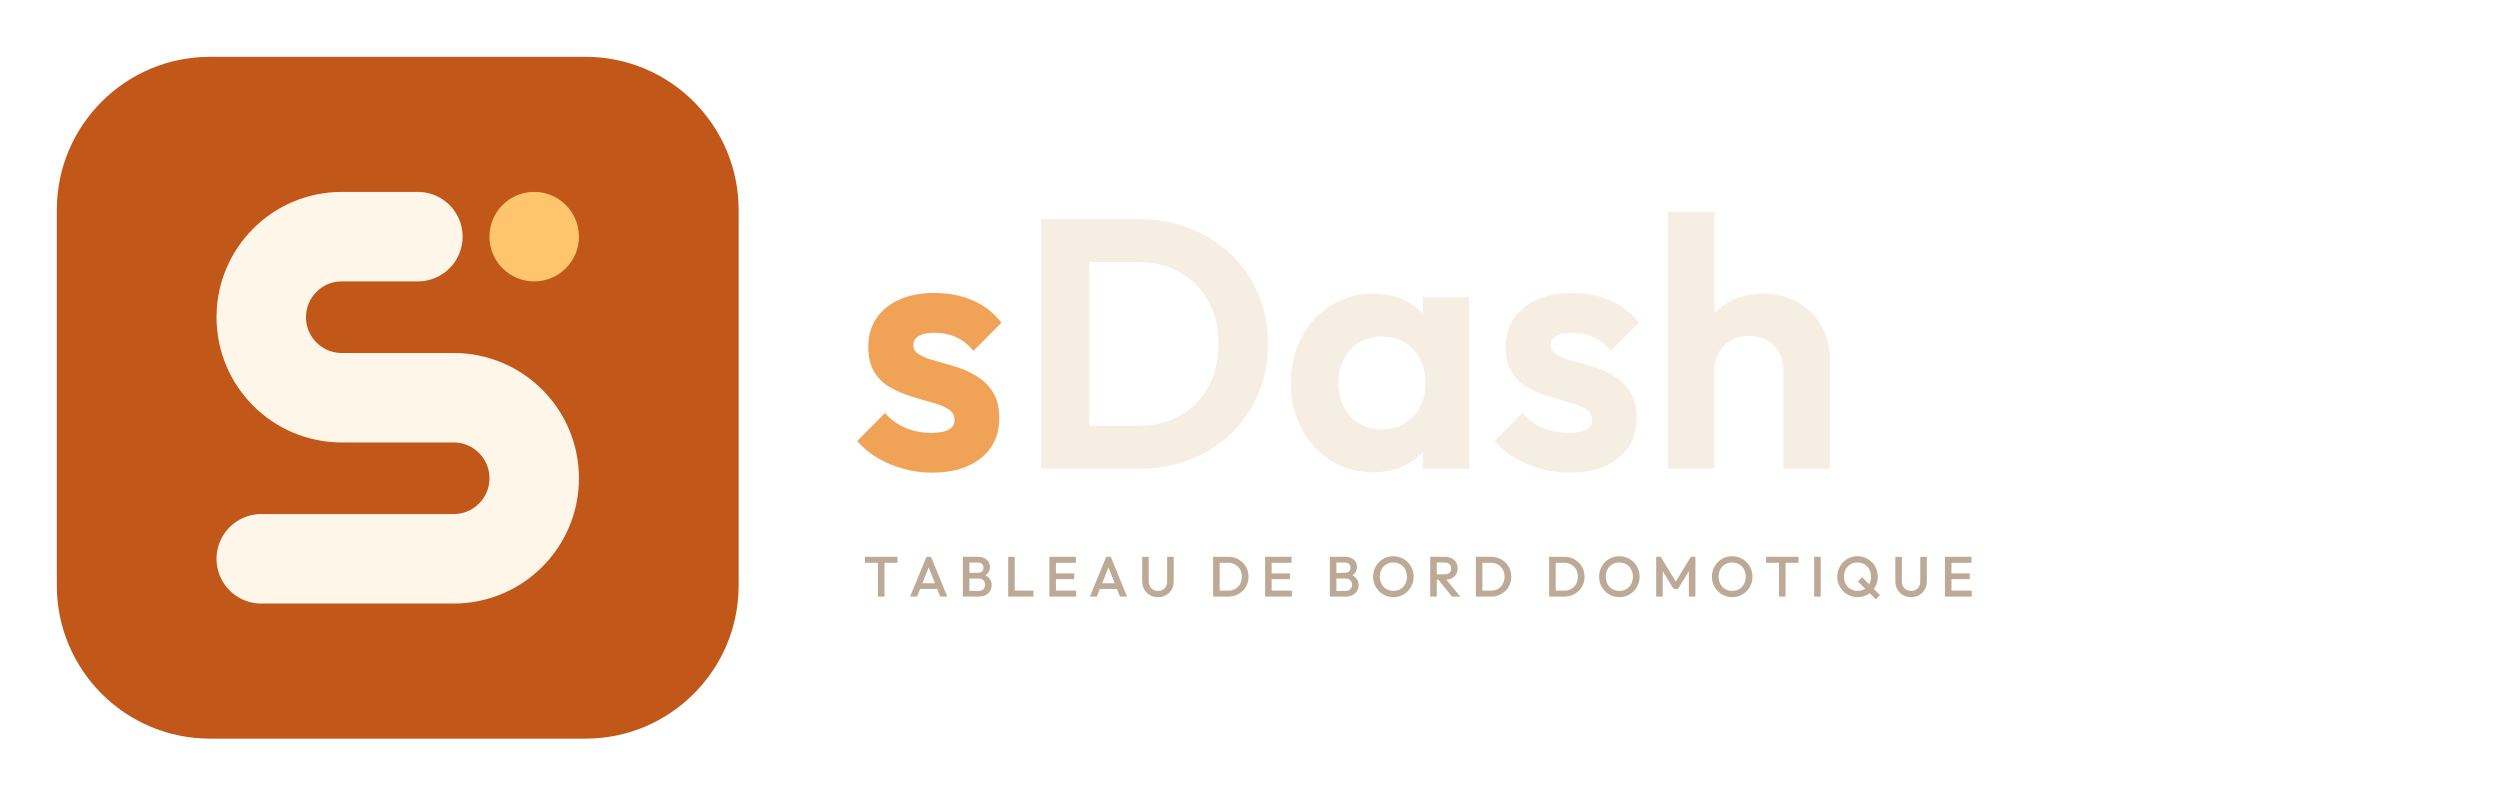
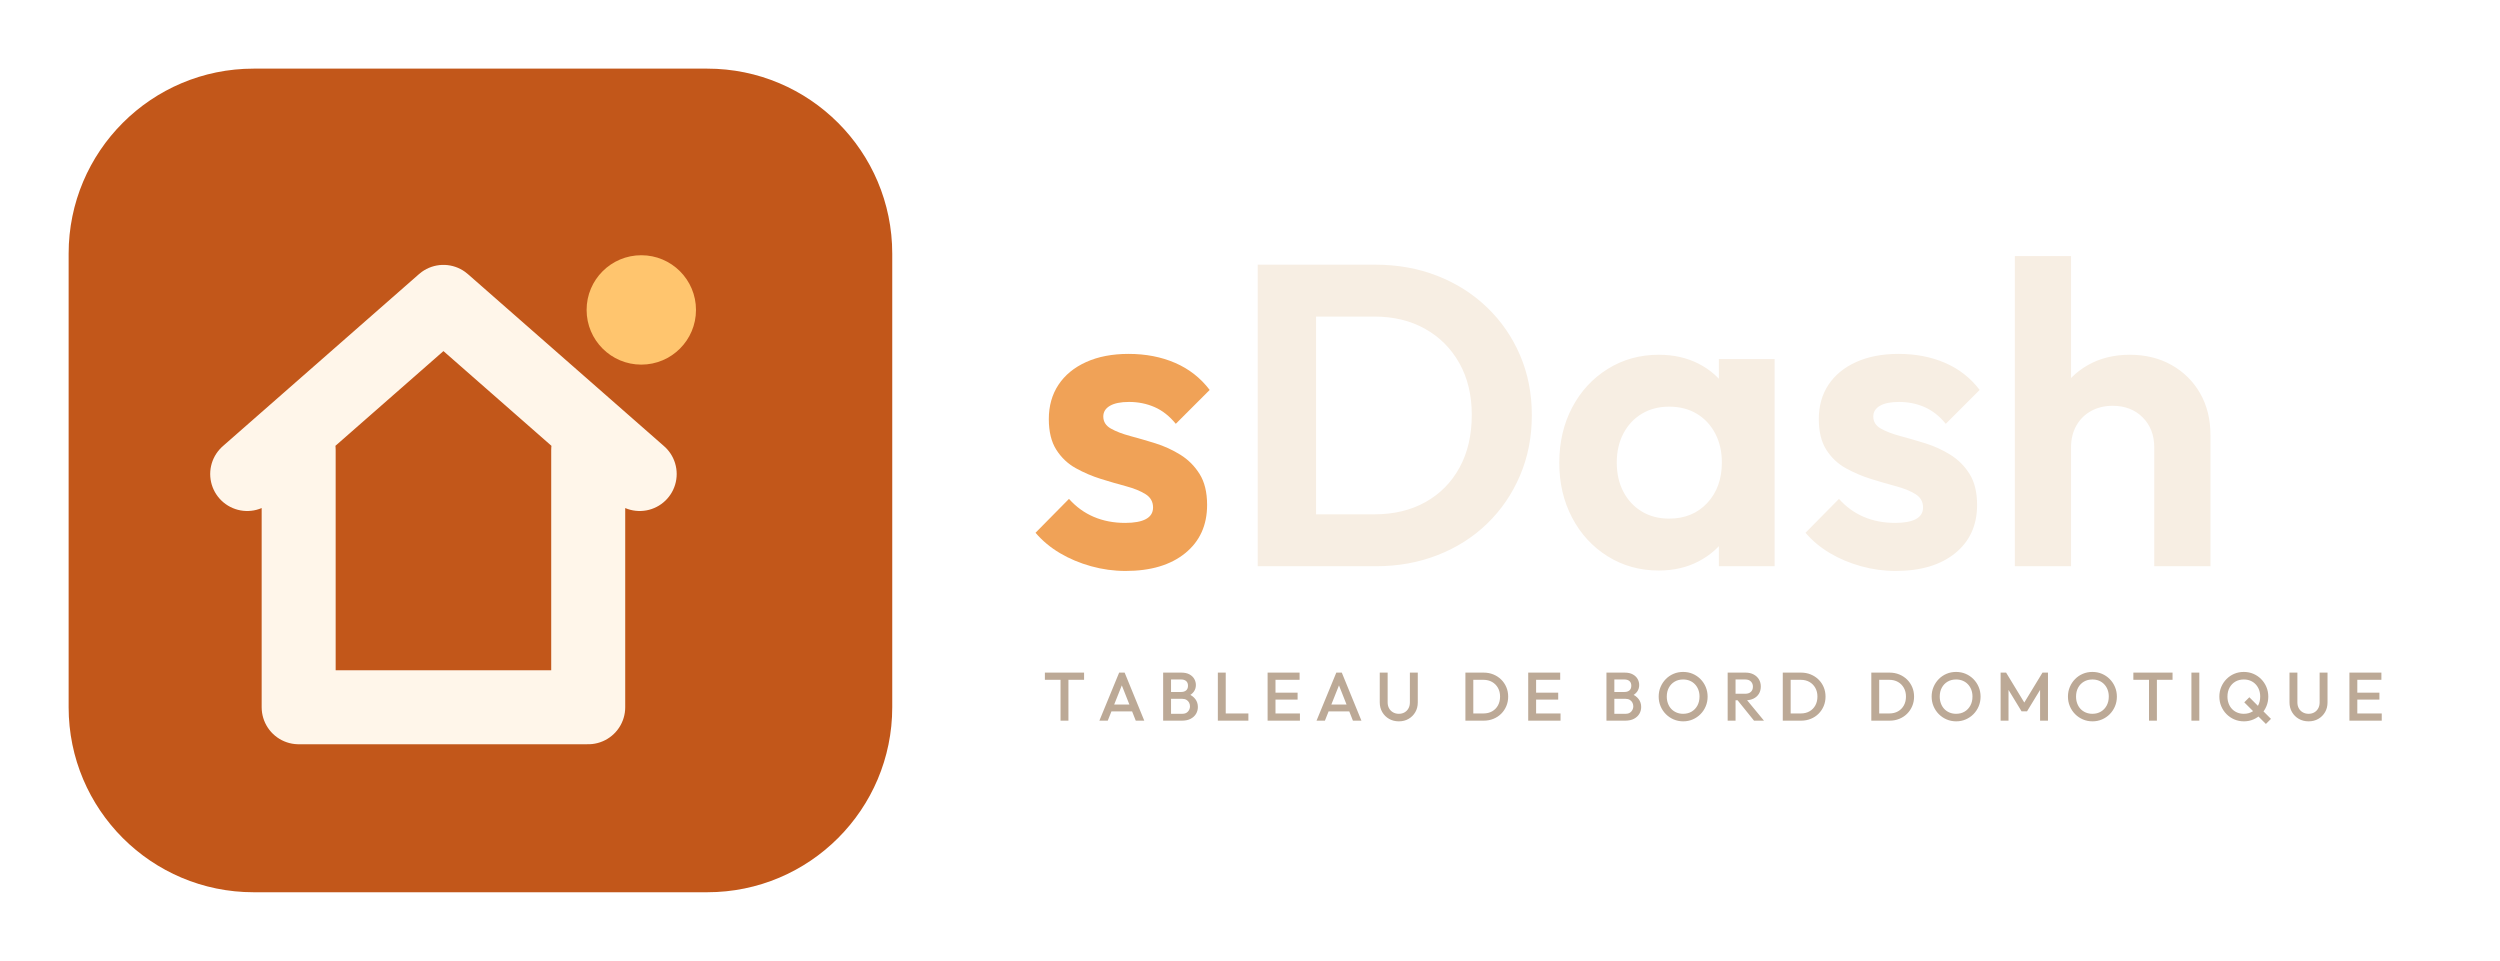
- <svg xmlns="http://www.w3.org/2000/svg" viewBox="0 0 1760 560" width="1760" height="560">
+ <svg xmlns="http://www.w3.org/2000/svg" viewBox="0 0 1457 560" width="1457" height="560">
  <svg x="40" y="40" width="480" height="480" viewBox="0 0 1024 1024">
    <rect width="1024" height="1024" rx="230" fill="#C2571A" />
-     <g transform="translate(512 512) scale(1.12) translate(-512 -512)">
-       <path d="M539 296 H437 A108 108 0 0 0 437 512 H587 A108 108 0 0 1 587 728 H329" fill="none" stroke="#FFF6EA" stroke-width="120" stroke-linecap="round" stroke-linejoin="round" />
-       <circle cx="695" cy="296" r="60" fill="#FFC56E" />
-     </g>
+     <path d="M222 504 L466 290 L710 504 M286 474 V794 H646 V474" fill="none" stroke="#FFF6EA" stroke-width="92" stroke-linecap="round" stroke-linejoin="round" />
+     <circle cx="712" cy="300" r="106" fill="#C2571A" />
+     <circle cx="712" cy="300" r="68" fill="#FFC56E" />
  </svg>
  <path d="M656.0 332.75Q645.75 332.75 635.875 330.0Q626.0 327.25 617.75 322.375Q609.5 317.5 603.5 310.5L623.0 290.75Q629.25 297.75 637.5 301.25Q645.75 304.75 655.75 304.75Q663.75 304.75 667.875 302.5Q672.0 300.25 672.0 295.75Q672.0 290.75 667.625 288.0Q663.25 285.25 656.25 283.375Q649.25 281.5 641.625 279.125Q634.0 276.75 627.0 272.875Q620.0 269.0 615.625 262.125Q611.25 255.25 611.25 244.25Q611.25 232.75 616.875 224.25Q622.5 215.75 633.0 211.0Q643.5 206.25 657.75 206.25Q672.75 206.25 684.875 211.5Q697.0 216.75 705.0 227.25L685.25 247.0Q679.75 240.25 672.875 237.25Q666.0 234.25 658.0 234.25Q650.75 234.25 646.875 236.5Q643.0 238.75 643.0 242.75Q643.0 247.25 647.375 249.75Q651.75 252.25 658.75 254.125Q665.75 256.0 673.375 258.375Q681.0 260.75 687.875 265.0Q694.75 269.25 699.125 276.25Q703.5 283.25 703.5 294.25Q703.5 312.0 690.75 322.375Q678.0 332.75 656.0 332.75Z" fill="#F0A257" />
  <path d="M756.25 330.0V299.75H801.0Q818.0 299.75 830.75 292.625Q843.5 285.5 850.625 272.5Q857.75 259.5 857.75 241.75Q857.75 224.5 850.5 211.625Q843.25 198.75 830.5 191.625Q817.75 184.5 801.0 184.5H755.5V154.25H801.5Q821.0 154.25 837.625 160.75Q854.25 167.25 866.625 179.125Q879.0 191.0 885.875 207.0Q892.75 223.0 892.75 242.0Q892.75 261.0 885.875 277.125Q879.0 293.25 866.75 305.125Q854.5 317.0 837.875 323.5Q821.25 330.0 802.0 330.0ZM733.0 330.0V154.25H767.0V330.0ZM966.75 332.5Q950.25 332.5 937.0 324.25Q923.75 316.0 916.25 301.75Q908.75 287.5 908.75 269.75Q908.75 251.75 916.25 237.5Q923.75 223.25 937.0 215.0Q950.25 206.75 966.75 206.75Q979.75 206.75 990.0 212.0Q1000.25 217.25 1006.375 226.625Q1012.5 236.0 1013.0 247.75V291.25Q1012.5 303.25 1006.375 312.5Q1000.25 321.75 990.0 327.125Q979.75 332.5 966.75 332.5ZM972.75 302.25Q986.5 302.25 995.0 293.125Q1003.5 284.0 1003.5 269.5Q1003.5 260.0 999.625 252.625Q995.75 245.25 988.875 241.125Q982.0 237.0 972.75 237.0Q963.75 237.0 956.875 241.125Q950.0 245.25 946.125 252.625Q942.25 260.0 942.25 269.5Q942.25 279.25 946.125 286.625Q950.0 294.0 956.875 298.125Q963.75 302.25 972.75 302.25ZM1001.75 330.0V297.5L1007.0 268.0L1001.75 239.0V209.25H1034.25V330.0ZM1104.75 332.75Q1094.5 332.75 1084.625 330.0Q1074.75 327.25 1066.5 322.375Q1058.25 317.5 1052.25 310.5L1071.75 290.75Q1078.0 297.75 1086.25 301.25Q1094.5 304.75 1104.5 304.75Q1112.5 304.75 1116.625 302.5Q1120.75 300.25 1120.75 295.75Q1120.75 290.75 1116.375 288.0Q1112.0 285.25 1105.0 283.375Q1098.0 281.5 1090.375 279.125Q1082.75 276.75 1075.75 272.875Q1068.75 269.0 1064.375 262.125Q1060.0 255.25 1060.0 244.25Q1060.0 232.75 1065.625 224.25Q1071.25 215.75 1081.75 211.0Q1092.25 206.25 1106.5 206.25Q1121.5 206.25 1133.625 211.5Q1145.75 216.75 1153.75 227.25L1134.0 247.0Q1128.5 240.25 1121.625 237.25Q1114.75 234.25 1106.75 234.25Q1099.5 234.25 1095.625 236.5Q1091.75 238.75 1091.75 242.75Q1091.75 247.25 1096.125 249.75Q1100.5 252.25 1107.5 254.125Q1114.5 256.0 1122.125 258.375Q1129.75 260.75 1136.625 265.0Q1143.5 269.25 1147.875 276.25Q1152.25 283.25 1152.25 294.25Q1152.25 312.0 1139.5 322.375Q1126.75 332.75 1104.75 332.75ZM1255.5 330.0V260.75Q1255.5 250.0 1248.75 243.25Q1242.0 236.5 1231.25 236.5Q1224.25 236.5 1218.75 239.5Q1213.25 242.5 1210.125 248.0Q1207.0 253.5 1207.0 260.75L1194.25 254.25Q1194.25 240.0 1200.25 229.375Q1206.25 218.75 1216.875 212.75Q1227.5 206.75 1241.25 206.75Q1255.0 206.75 1265.625 212.75Q1276.25 218.75 1282.25 229.25Q1288.25 239.75 1288.25 253.5V330.0ZM1174.25 330.0V149.25H1207.0V330.0Z" fill="#F7EEE3" />
  <path d="M618.08 420.0V392.8H622.68V420.0ZM608.96 396.2V392.0H631.8V396.2ZM640.72 420.0 652.24 392.0H655.44L666.88 420.0H661.92L652.96 397.32H654.64L645.6 420.0ZM646.4 414.6V410.6H661.24V414.6ZM681.04 420.0V416.0H689.08Q691.2 416.0 692.36 414.68Q693.52 413.36 693.52 411.64Q693.52 410.48 693.0 409.48Q692.48 408.48 691.48 407.88Q690.48 407.28 689.08 407.28H681.04V403.28H688.4Q690.2 403.28 691.28 402.36Q692.36 401.44 692.36 399.64Q692.36 397.84 691.28 396.92Q690.2 396.0 688.4 396.0H681.04V392.0H688.52Q691.36 392.0 693.24 393.04Q695.12 394.08 696.04 395.72Q696.96 397.36 696.96 399.24Q696.96 401.44 695.74 403.12Q694.52 404.8 692.16 405.84L692.52 404.4Q695.16 405.48 696.64 407.44Q698.12 409.4 698.12 412.04Q698.12 414.2 697.06 416.0Q696.0 417.8 693.94 418.9Q691.88 420.0 688.88 420.0ZM677.88 420.0V392.0H682.48V420.0ZM709.76 420.0V392.0H714.36V420.0ZM712.92 420.0V415.8H727.56V420.0ZM738.76 420.0V392.0H743.36V420.0ZM741.92 420.0V415.8H757.6V420.0ZM741.92 407.72V403.68H756.24V407.72ZM741.92 396.2V392.0H757.4V396.2ZM767.28 420.0 778.8 392.0H782.0L793.44 420.0H788.48L779.52 397.32H781.2L772.16 420.0ZM772.96 414.6V410.6H787.8V414.6ZM815.24 420.4Q812.08 420.4 809.56 418.96Q807.04 417.52 805.58 415.02Q804.12 412.52 804.12 409.36V392.0H808.72V409.32Q808.72 411.36 809.58 412.86Q810.44 414.36 811.92 415.18Q813.4 416.0 815.24 416.0Q817.12 416.0 818.56 415.18Q820 414.36 820.84 412.86Q821.68 411.36 821.68 409.36V392.0H826.28V409.4Q826.28 412.56 824.84 415.04Q823.4 417.52 820.92 418.96Q818.44 420.4 815.24 420.4ZM857.2 420.0V415.8H864.56Q867.44 415.8 869.62 414.56Q871.8 413.32 873.02 411.1Q874.24 408.88 874.24 405.96Q874.24 403.08 873 400.88Q871.76 398.68 869.58 397.44Q867.4 396.2 864.56 396.2H857.2V392.0H864.68Q867.72 392.0 870.32 393.06Q872.92 394.12 874.86 396.02Q876.8 397.92 877.88 400.46Q878.96 403.0 878.96 406.0Q878.96 408.96 877.88 411.52Q876.8 414.08 874.88 415.98Q872.96 417.88 870.36 418.94Q867.76 420.0 864.76 420.0ZM854.04 420.0V392.0H858.64V420.0ZM890.64 420.0V392.0H895.24V420.0ZM893.8 420.0V415.8H909.48V420.0ZM893.8 407.72V403.68H908.12V407.72ZM893.8 396.2V392.0H909.28V396.2ZM939.4 420.0V416.0H947.44Q949.56 416.0 950.72 414.68Q951.88 413.36 951.88 411.64Q951.88 410.48 951.36 409.48Q950.84 408.48 949.84 407.88Q948.84 407.28 947.44 407.28H939.4V403.28H946.76Q948.56 403.28 949.64 402.36Q950.72 401.44 950.72 399.64Q950.72 397.84 949.64 396.92Q948.56 396.0 946.76 396.0H939.4V392.0H946.88Q949.72 392.0 951.6 393.04Q953.48 394.08 954.4 395.72Q955.32 397.36 955.32 399.24Q955.32 401.44 954.1 403.12Q952.88 404.8 950.52 405.84L950.88 404.4Q953.52 405.48 955 407.44Q956.48 409.4 956.48 412.04Q956.48 414.2 955.42 416.0Q954.36 417.8 952.3 418.9Q950.24 420.0 947.24 420.0ZM936.24 420.0V392.0H940.84V420.0ZM981 420.4Q978 420.4 975.4 419.28Q972.8 418.16 970.84 416.18Q968.88 414.2 967.78 411.58Q966.68 408.96 966.68 405.96Q966.68 402.96 967.78 400.36Q968.88 397.76 970.82 395.78Q972.76 393.8 975.34 392.7Q977.92 391.6 980.92 391.6Q983.92 391.6 986.5 392.7Q989.08 393.8 991.04 395.78Q993 397.76 994.1 400.38Q995.2 403.0 995.2 406.0Q995.2 409.0 994.1 411.62Q993 414.24 991.06 416.2Q989.12 418.16 986.54 419.28Q983.96 420.4 981 420.4ZM980.92 416.0Q983.76 416.0 985.9 414.72Q988.04 413.44 989.26 411.18Q990.48 408.92 990.48 405.96Q990.48 403.76 989.78 401.94Q989.08 400.12 987.8 398.78Q986.52 397.44 984.78 396.72Q983.04 396.0 980.92 396.0Q978.12 396.0 975.98 397.26Q973.84 398.52 972.62 400.76Q971.4 403.0 971.4 405.96Q971.4 408.16 972.1 410.02Q972.8 411.88 974.06 413.2Q975.32 414.52 977.08 415.26Q978.84 416.0 980.92 416.0ZM1010.04 408.12V404.32H1017.12Q1019.24 404.32 1020.42 403.22Q1021.6 402.12 1021.6 400.16Q1021.6 398.4 1020.44 397.2Q1019.28 396.0 1017.16 396.0H1010.04V392.0H1017.36Q1020 392.0 1022 393.06Q1024 394.12 1025.1 395.94Q1026.2 397.76 1026.2 400.08Q1026.2 402.52 1025.1 404.32Q1024 406.12 1022 407.12Q1020 408.12 1017.36 408.12ZM1006.88 420.0V392.0H1011.48V420.0ZM1022.24 420.0 1012.44 407.84 1016.72 406.28 1028.04 420.0ZM1042.16 420.0V415.8H1049.52Q1052.4 415.8 1054.58 414.56Q1056.76 413.32 1057.98 411.1Q1059.2 408.88 1059.2 405.96Q1059.2 403.08 1057.96 400.88Q1056.72 398.68 1054.54 397.44Q1052.36 396.2 1049.52 396.2H1042.16V392.0H1049.64Q1052.68 392.0 1055.28 393.06Q1057.88 394.12 1059.82 396.02Q1061.76 397.92 1062.84 400.46Q1063.92 403.0 1063.92 406.0Q1063.92 408.96 1062.84 411.52Q1061.76 414.08 1059.84 415.98Q1057.92 417.88 1055.32 418.94Q1052.72 420.0 1049.72 420.0ZM1039.0 420.0V392.0H1043.6V420.0ZM1093.76 420.0V415.8H1101.12Q1104.0 415.8 1106.18 414.56Q1108.36 413.32 1109.58 411.1Q1110.8 408.88 1110.8 405.96Q1110.8 403.08 1109.56 400.88Q1108.32 398.68 1106.14 397.44Q1103.96 396.2 1101.12 396.2H1093.76V392.0H1101.24Q1104.28 392.0 1106.88 393.06Q1109.48 394.12 1111.42 396.02Q1113.36 397.92 1114.44 400.46Q1115.52 403.0 1115.52 406.0Q1115.52 408.96 1114.44 411.52Q1113.36 414.08 1111.44 415.98Q1109.52 417.88 1106.92 418.94Q1104.32 420.0 1101.32 420.0ZM1090.6 420.0V392.0H1095.2V420.0ZM1140.08 420.4Q1137.08 420.4 1134.48 419.28Q1131.88 418.16 1129.92 416.18Q1127.96 414.2 1126.86 411.58Q1125.76 408.96 1125.76 405.96Q1125.76 402.96 1126.86 400.36Q1127.96 397.76 1129.9 395.78Q1131.84 393.8 1134.42 392.7Q1137 391.6 1140 391.6Q1143 391.6 1145.58 392.7Q1148.16 393.8 1150.12 395.78Q1152.08 397.76 1153.18 400.38Q1154.28 403.0 1154.28 406.0Q1154.28 409.0 1153.18 411.62Q1152.08 414.24 1150.14 416.2Q1148.2 418.16 1145.62 419.28Q1143.04 420.4 1140.08 420.4ZM1140 416.0Q1142.84 416.0 1144.98 414.72Q1147.12 413.44 1148.34 411.18Q1149.56 408.92 1149.56 405.96Q1149.56 403.76 1148.86 401.94Q1148.16 400.12 1146.88 398.78Q1145.6 397.44 1143.86 396.72Q1142.12 396.0 1140 396.0Q1137.2 396.0 1135.06 397.26Q1132.92 398.52 1131.7 400.76Q1130.48 403.0 1130.48 405.96Q1130.48 408.16 1131.18 410.02Q1131.88 411.88 1133.14 413.2Q1134.4 414.52 1136.16 415.26Q1137.92 416.0 1140 416.0ZM1165.96 420.0V392.0H1169.16L1180.8 411.16H1178.72L1190.36 392.0H1193.56V420.0H1188.96V400.08L1190 400.36L1181.36 414.56H1178.16L1169.52 400.36L1170.56 400.08V420.0ZM1219.52 420.4Q1216.52 420.4 1213.92 419.28Q1211.32 418.16 1209.36 416.18Q1207.4 414.2 1206.3 411.58Q1205.2 408.96 1205.2 405.96Q1205.2 402.96 1206.3 400.36Q1207.4 397.76 1209.34 395.78Q1211.28 393.8 1213.86 392.7Q1216.44 391.6 1219.44 391.6Q1222.44 391.6 1225.02 392.7Q1227.6 393.8 1229.56 395.78Q1231.52 397.76 1232.62 400.38Q1233.72 403.0 1233.72 406.0Q1233.72 409.0 1232.62 411.62Q1231.52 414.24 1229.58 416.2Q1227.64 418.16 1225.06 419.28Q1222.48 420.4 1219.52 420.4ZM1219.44 416.0Q1222.28 416.0 1224.42 414.72Q1226.56 413.44 1227.78 411.18Q1229.0 408.92 1229.0 405.96Q1229.0 403.76 1228.3 401.94Q1227.6 400.12 1226.32 398.78Q1225.04 397.44 1223.3 396.72Q1221.56 396.0 1219.44 396.0Q1216.64 396.0 1214.5 397.26Q1212.36 398.52 1211.14 400.76Q1209.92 403.0 1209.92 405.96Q1209.92 408.16 1210.62 410.02Q1211.32 411.88 1212.58 413.2Q1213.84 414.52 1215.6 415.26Q1217.36 416.0 1219.44 416.0ZM1252.44 420.0V392.8H1257.04V420.0ZM1243.32 396.2V392.0H1266.16V396.2ZM1277.16 420.0V392.0H1281.76V420.0ZM1307.76 420.4Q1304.76 420.4 1302.16 419.28Q1299.56 418.16 1297.6 416.18Q1295.64 414.2 1294.54 411.58Q1293.44 408.96 1293.44 405.96Q1293.44 402.96 1294.54 400.36Q1295.64 397.76 1297.58 395.78Q1299.52 393.8 1302.1 392.7Q1304.68 391.6 1307.68 391.6Q1310.68 391.6 1313.26 392.7Q1315.84 393.8 1317.8 395.78Q1319.76 397.76 1320.86 400.38Q1321.96 403.0 1321.96 406.0Q1321.96 409.0 1320.86 411.62Q1319.76 414.24 1317.82 416.2Q1315.88 418.16 1313.3 419.28Q1310.72 420.4 1307.76 420.4ZM1320.56 421.92 1307.96 409.32 1310.92 406.36 1323.52 418.96ZM1307.68 416.0Q1310.52 416.0 1312.66 414.72Q1314.8 413.44 1316.02 411.18Q1317.24 408.92 1317.24 405.96Q1317.24 403.76 1316.54 401.94Q1315.84 400.12 1314.56 398.78Q1313.28 397.44 1311.54 396.72Q1309.8 396.0 1307.68 396.0Q1304.88 396.0 1302.74 397.26Q1300.6 398.52 1299.38 400.76Q1298.16 403.0 1298.16 405.96Q1298.16 408.16 1298.86 410.02Q1299.56 411.88 1300.82 413.2Q1302.08 414.52 1303.84 415.26Q1305.6 416.0 1307.68 416.0ZM1345.44 420.4Q1342.28 420.4 1339.76 418.96Q1337.24 417.52 1335.78 415.02Q1334.32 412.52 1334.32 409.36V392.0H1338.92V409.32Q1338.92 411.36 1339.78 412.86Q1340.64 414.36 1342.12 415.18Q1343.6 416.0 1345.44 416.0Q1347.32 416.0 1348.76 415.18Q1350.2 414.36 1351.04 412.86Q1351.88 411.36 1351.88 409.36V392.0H1356.48V409.4Q1356.48 412.56 1355.04 415.04Q1353.6 417.52 1351.12 418.96Q1348.64 420.4 1345.44 420.4ZM1369.24 420.0V392.0H1373.84V420.0ZM1372.4 420.0V415.8H1388.08V420.0ZM1372.4 407.72V403.68H1386.72V407.72ZM1372.4 396.2V392.0H1387.88V396.2Z" fill="#BCA996" />
</svg>
